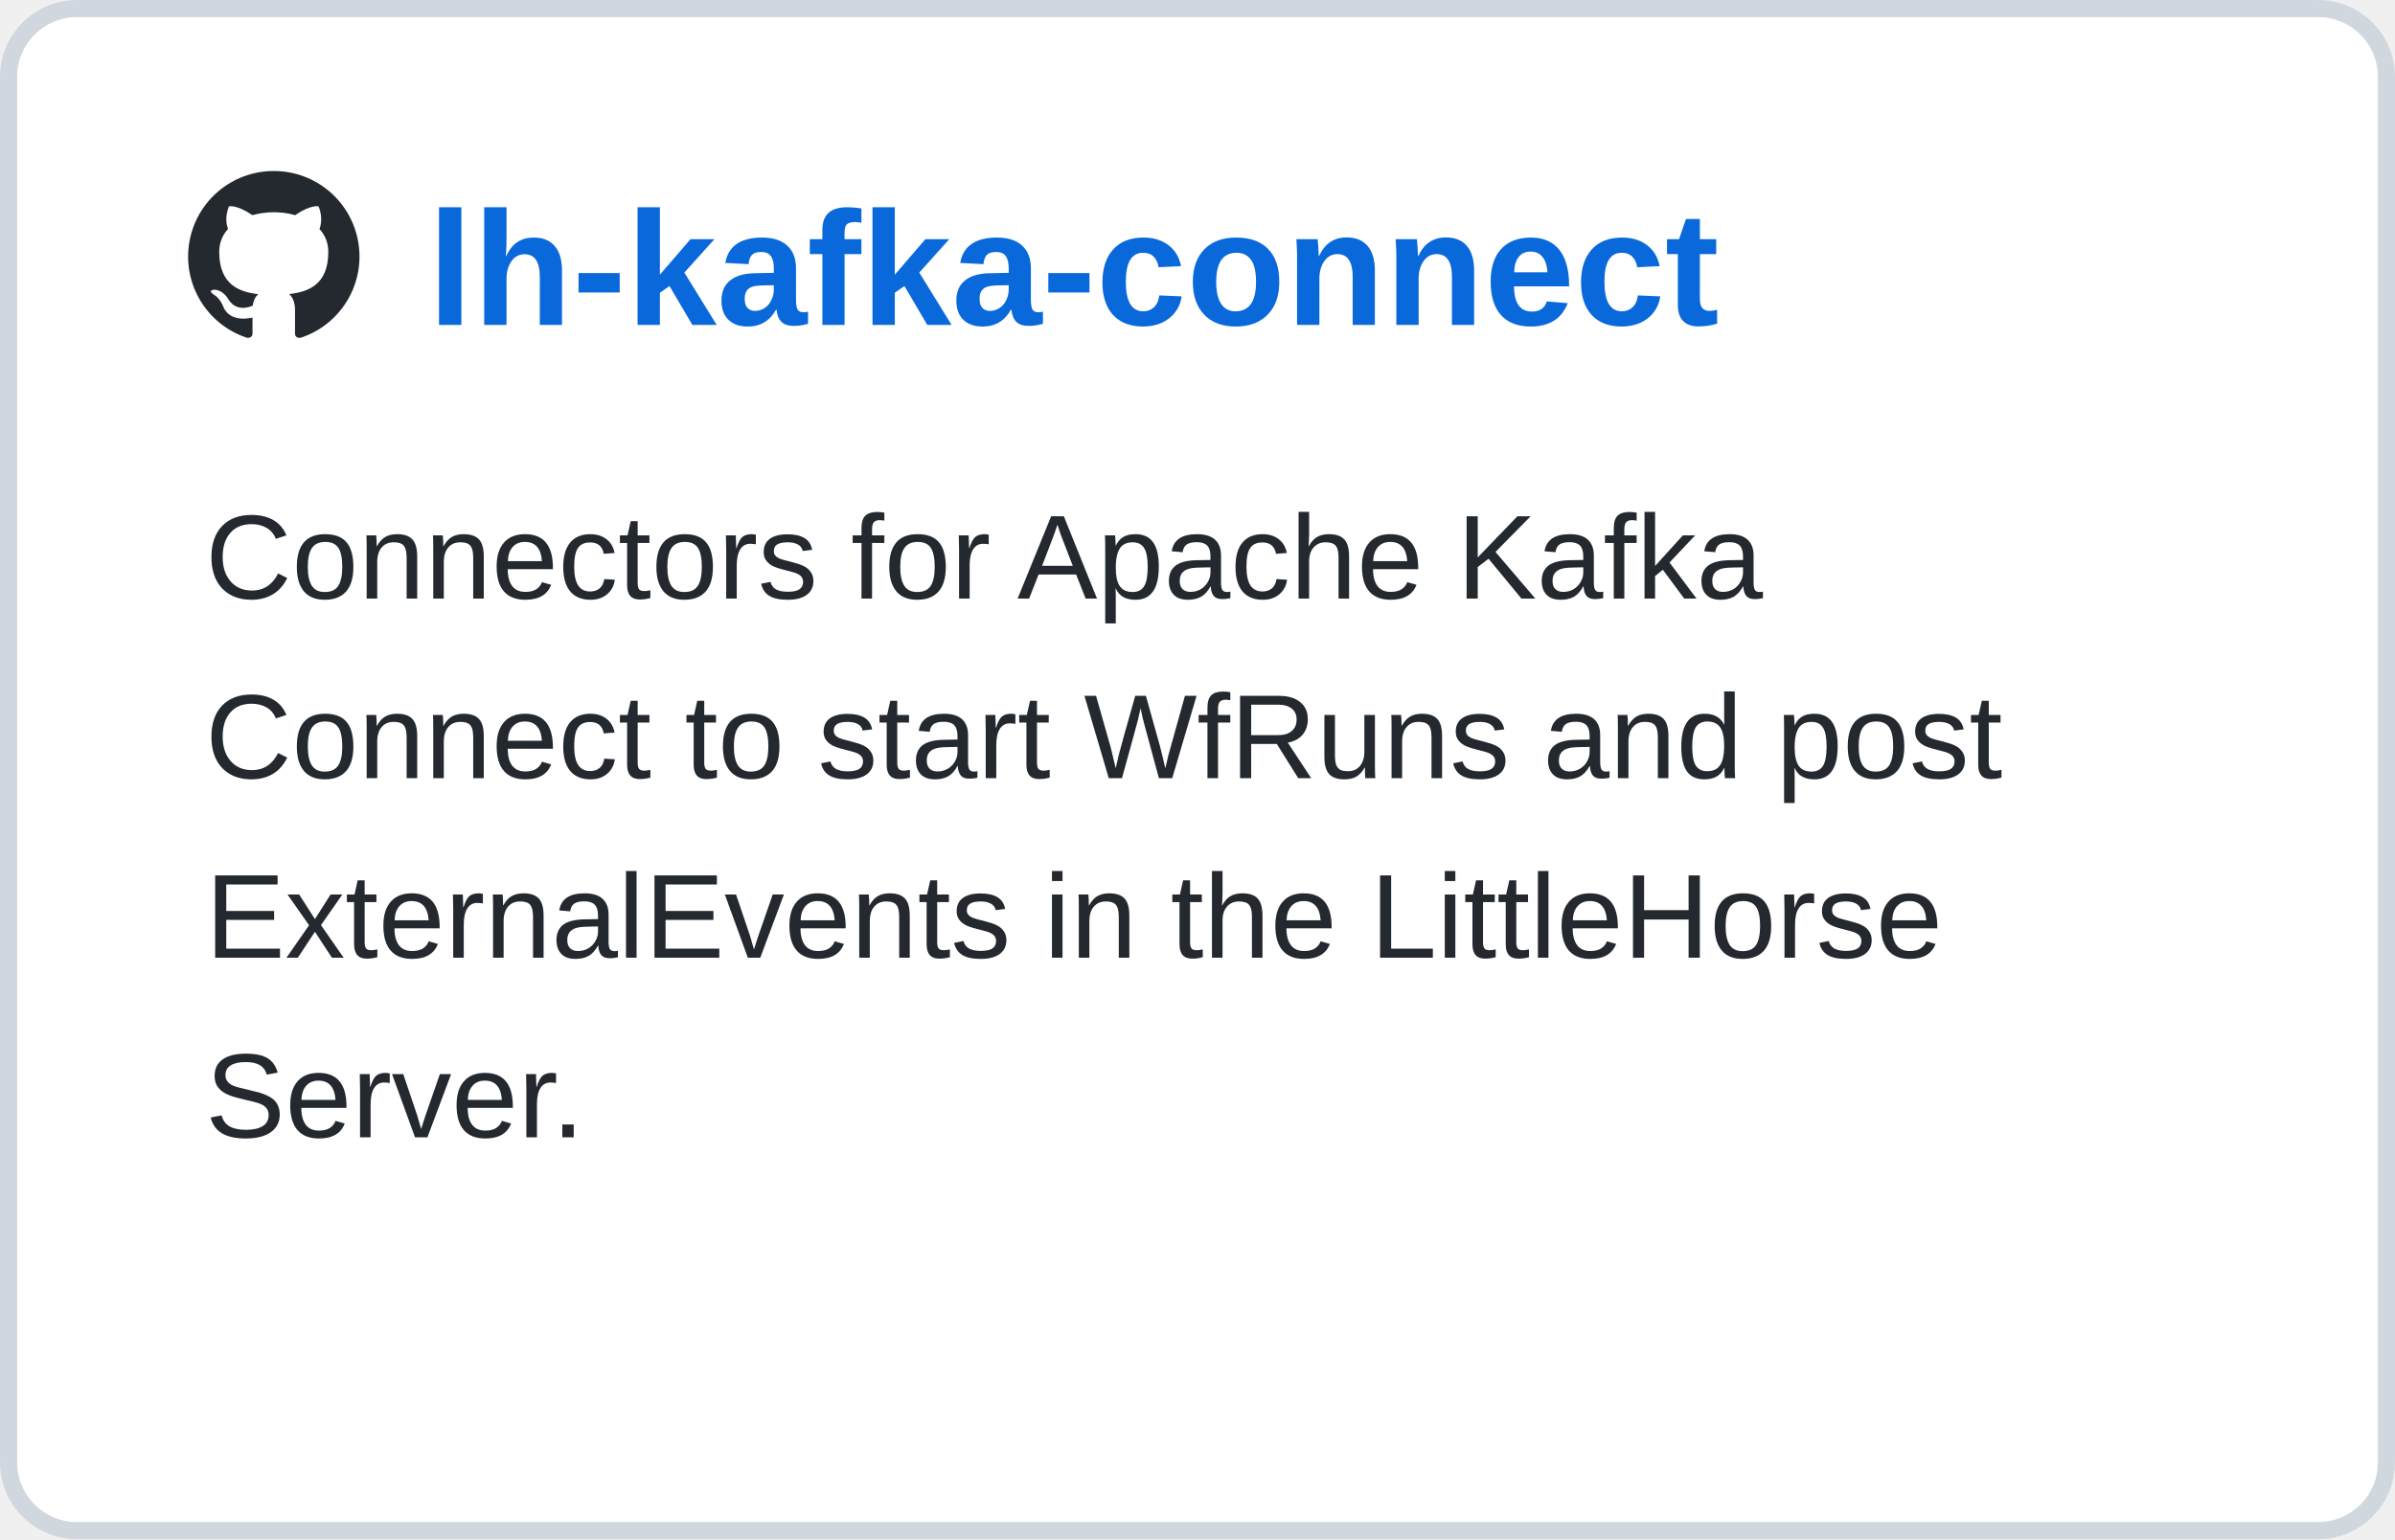
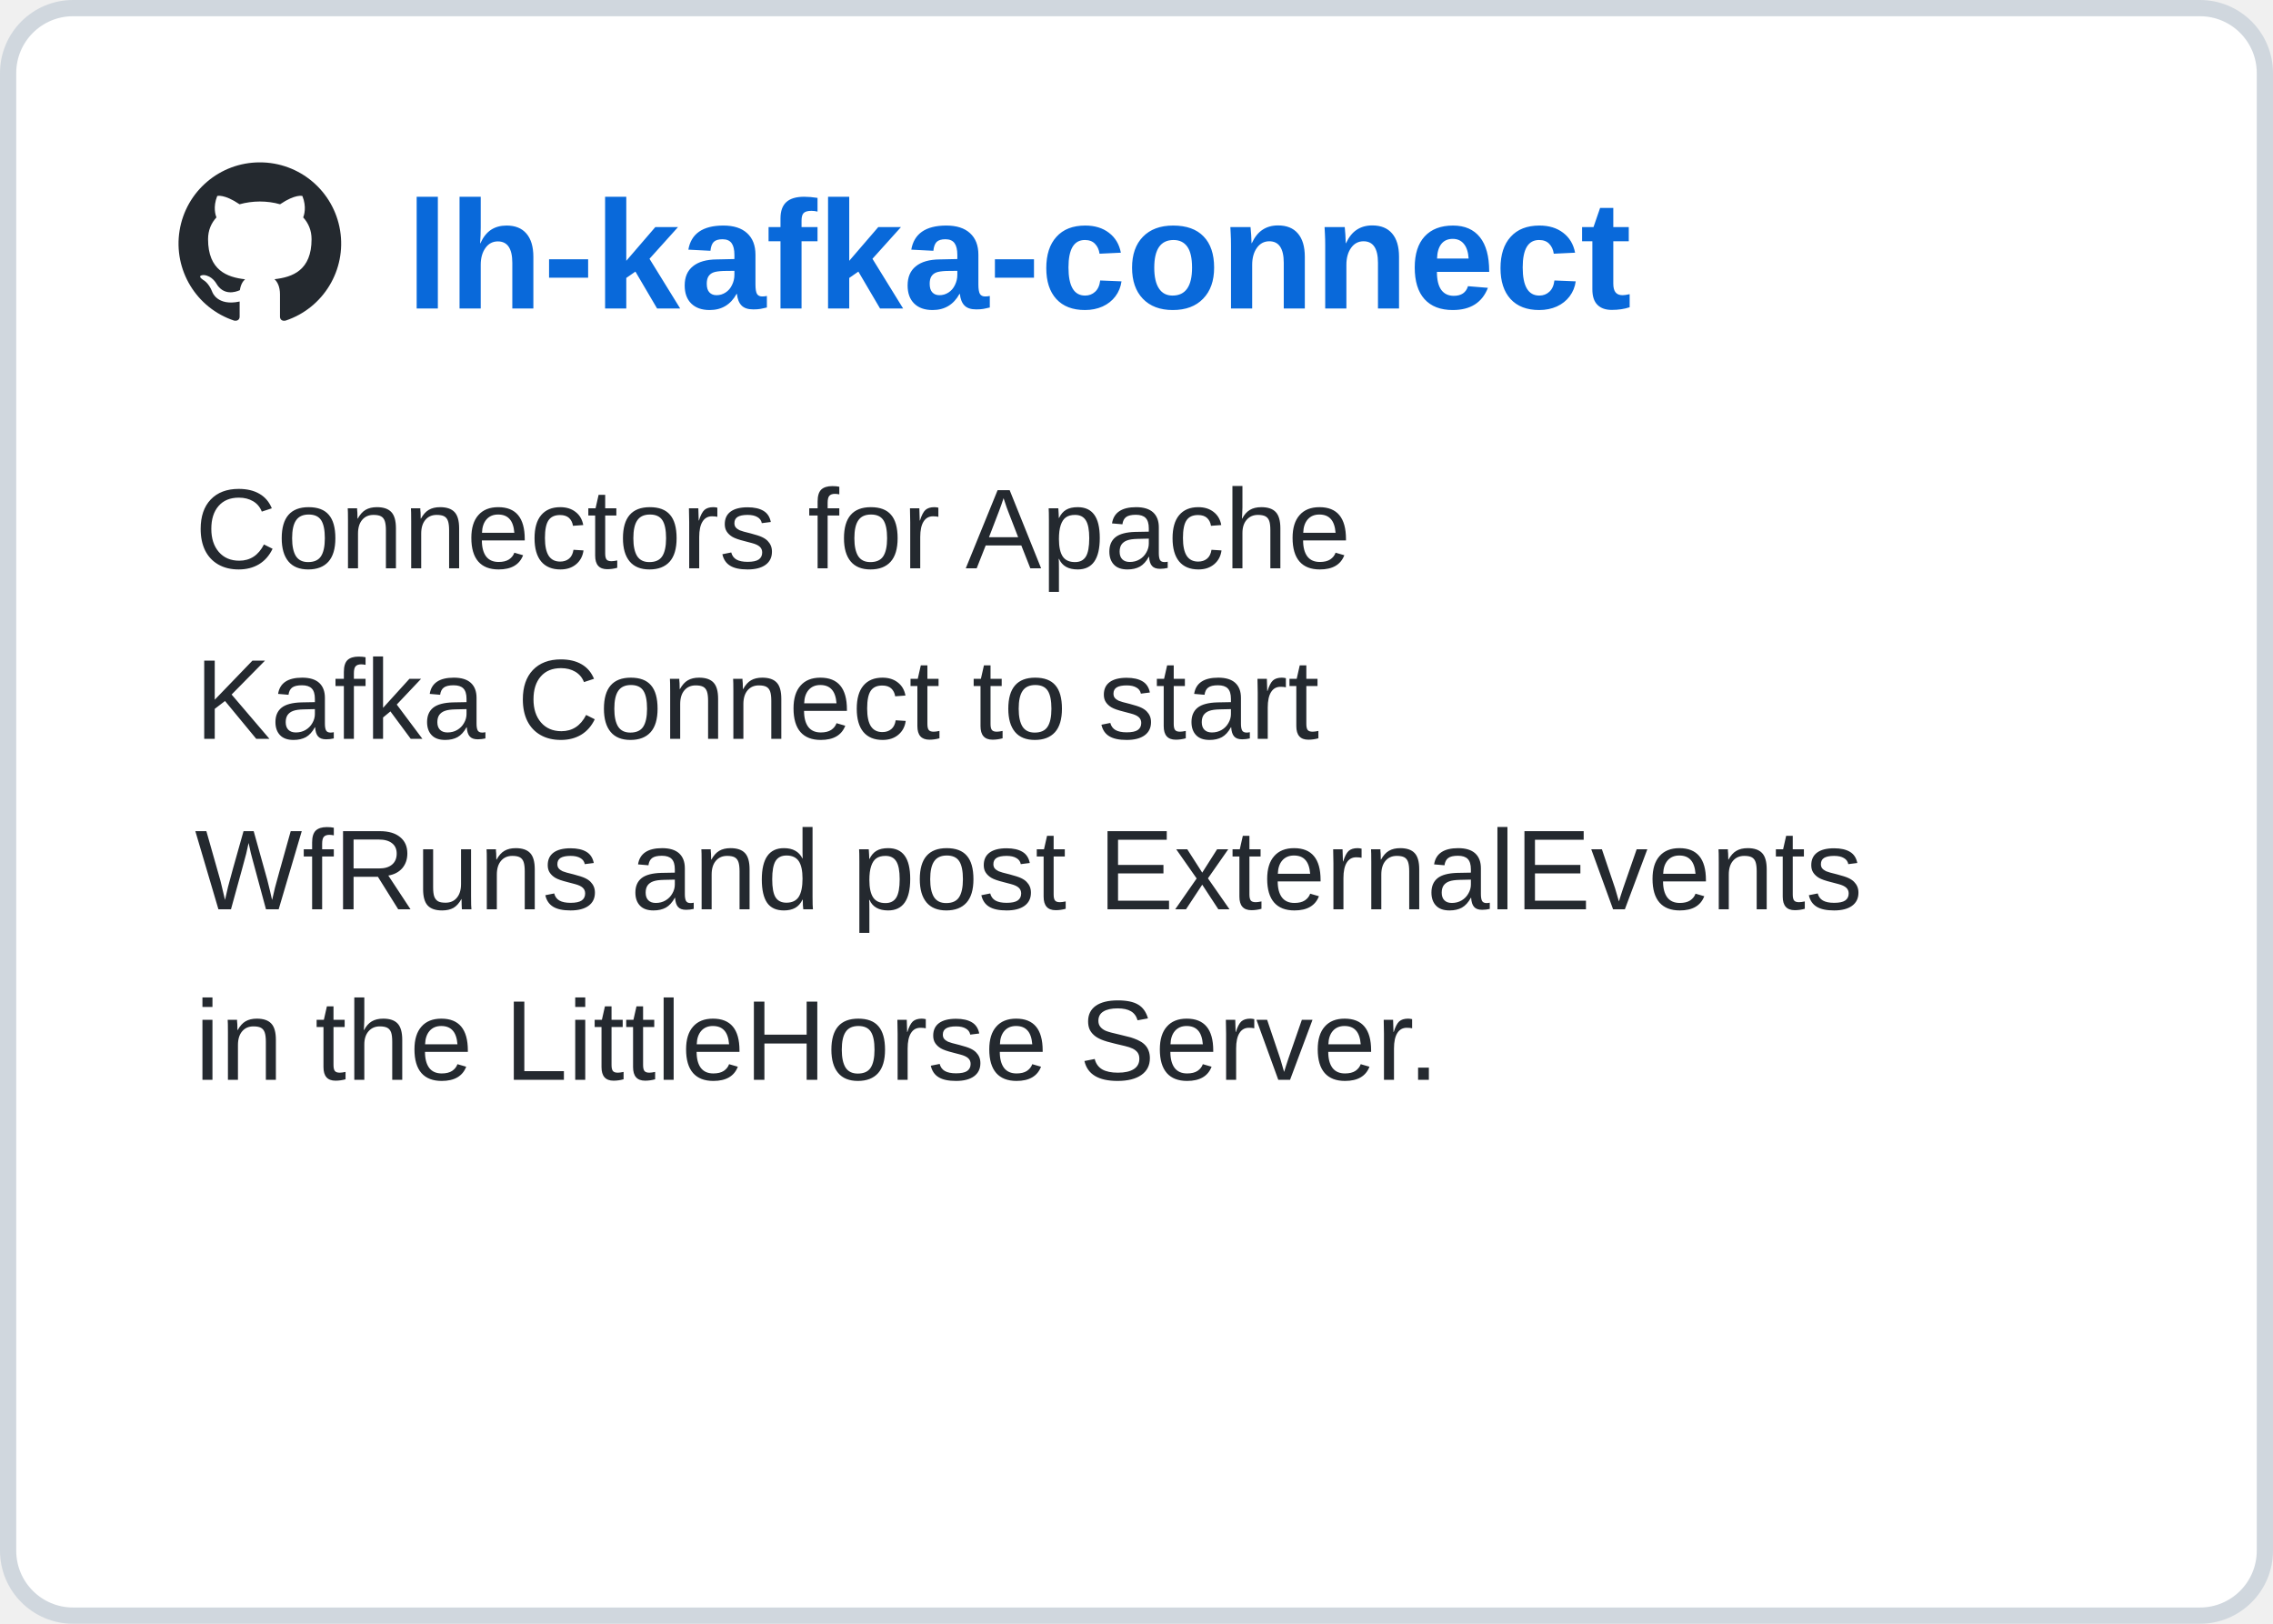
- <svg xmlns="http://www.w3.org/2000/svg" width="280" height="180" viewBox="0 0 280 180">
-   <rect x="1" y="1" width="278" height="178" rx="8" fill="#fff" stroke="#d0d7de" stroke-width="2" />
+ <svg xmlns="http://www.w3.org/2000/svg" width="280" height="200" viewBox="0 0 280 200">
+   <rect x="1" y="1" width="278" height="198" rx="8" fill="#fff" stroke="#d0d7de" stroke-width="2" />
  <g font-family="Arial, sans-serif">
    <path d="M32 20a10 10 0 0 0-3.16 19.49c.5.09.68-.22.68-.48v-1.87c-2.78.6-3.37-1.18-3.37-1.18-.45-1.16-1.11-1.47-1.11-1.47-.91-.62.07-.61.07-.61 1 .07 1.53 1.03 1.53 1.03.89 1.53 2.34 1.09 2.91.83.09-.65.35-1.09.64-1.34-2.22-.25-4.56-1.11-4.56-4.94 0-1.09.39-1.98 1.03-2.68-.1-.25-.45-1.27.1-2.64 0 0 .84-.27 2.75 1.02A9.56 9.56 0 0 1 32 24.82c.85 0 1.7.11 2.5.34 1.91-1.29 2.75-1.02 2.75-1.02.55 1.37.2 2.39.1 2.64.64.7 1.03 1.59 1.03 2.68 0 3.84-2.34 4.68-4.57 4.93.36.31.68.92.68 1.86v2.76c0 .27.18.58.69.48A10 10 0 0 0 32 20Z" fill="#24292f" />
    <text x="50" y="38" fill="#0969da" font-size="19" font-weight="600">lh-kafka-connect</text>
    <text x="24" y="70" fill="#24292f" font-size="14">
-       <tspan x="24" dy="0">Connectors for Apache Kafka</tspan>
-       <tspan x="24" dy="21">Connect to start WfRuns and post</tspan>
-       <tspan x="24" dy="21">ExternalEvents in the LittleHorse</tspan>
-       <tspan x="24" dy="21">Server.</tspan>
+       <tspan x="24" dy="0">Connectors for Apache</tspan>
+       <tspan x="24" dy="21">Kafka Connect to start</tspan>
+       <tspan x="24" dy="21">WfRuns and post ExternalEvents</tspan>
+       <tspan x="24" dy="21">in the LittleHorse Server.</tspan>
    </text>
  </g>
</svg>
